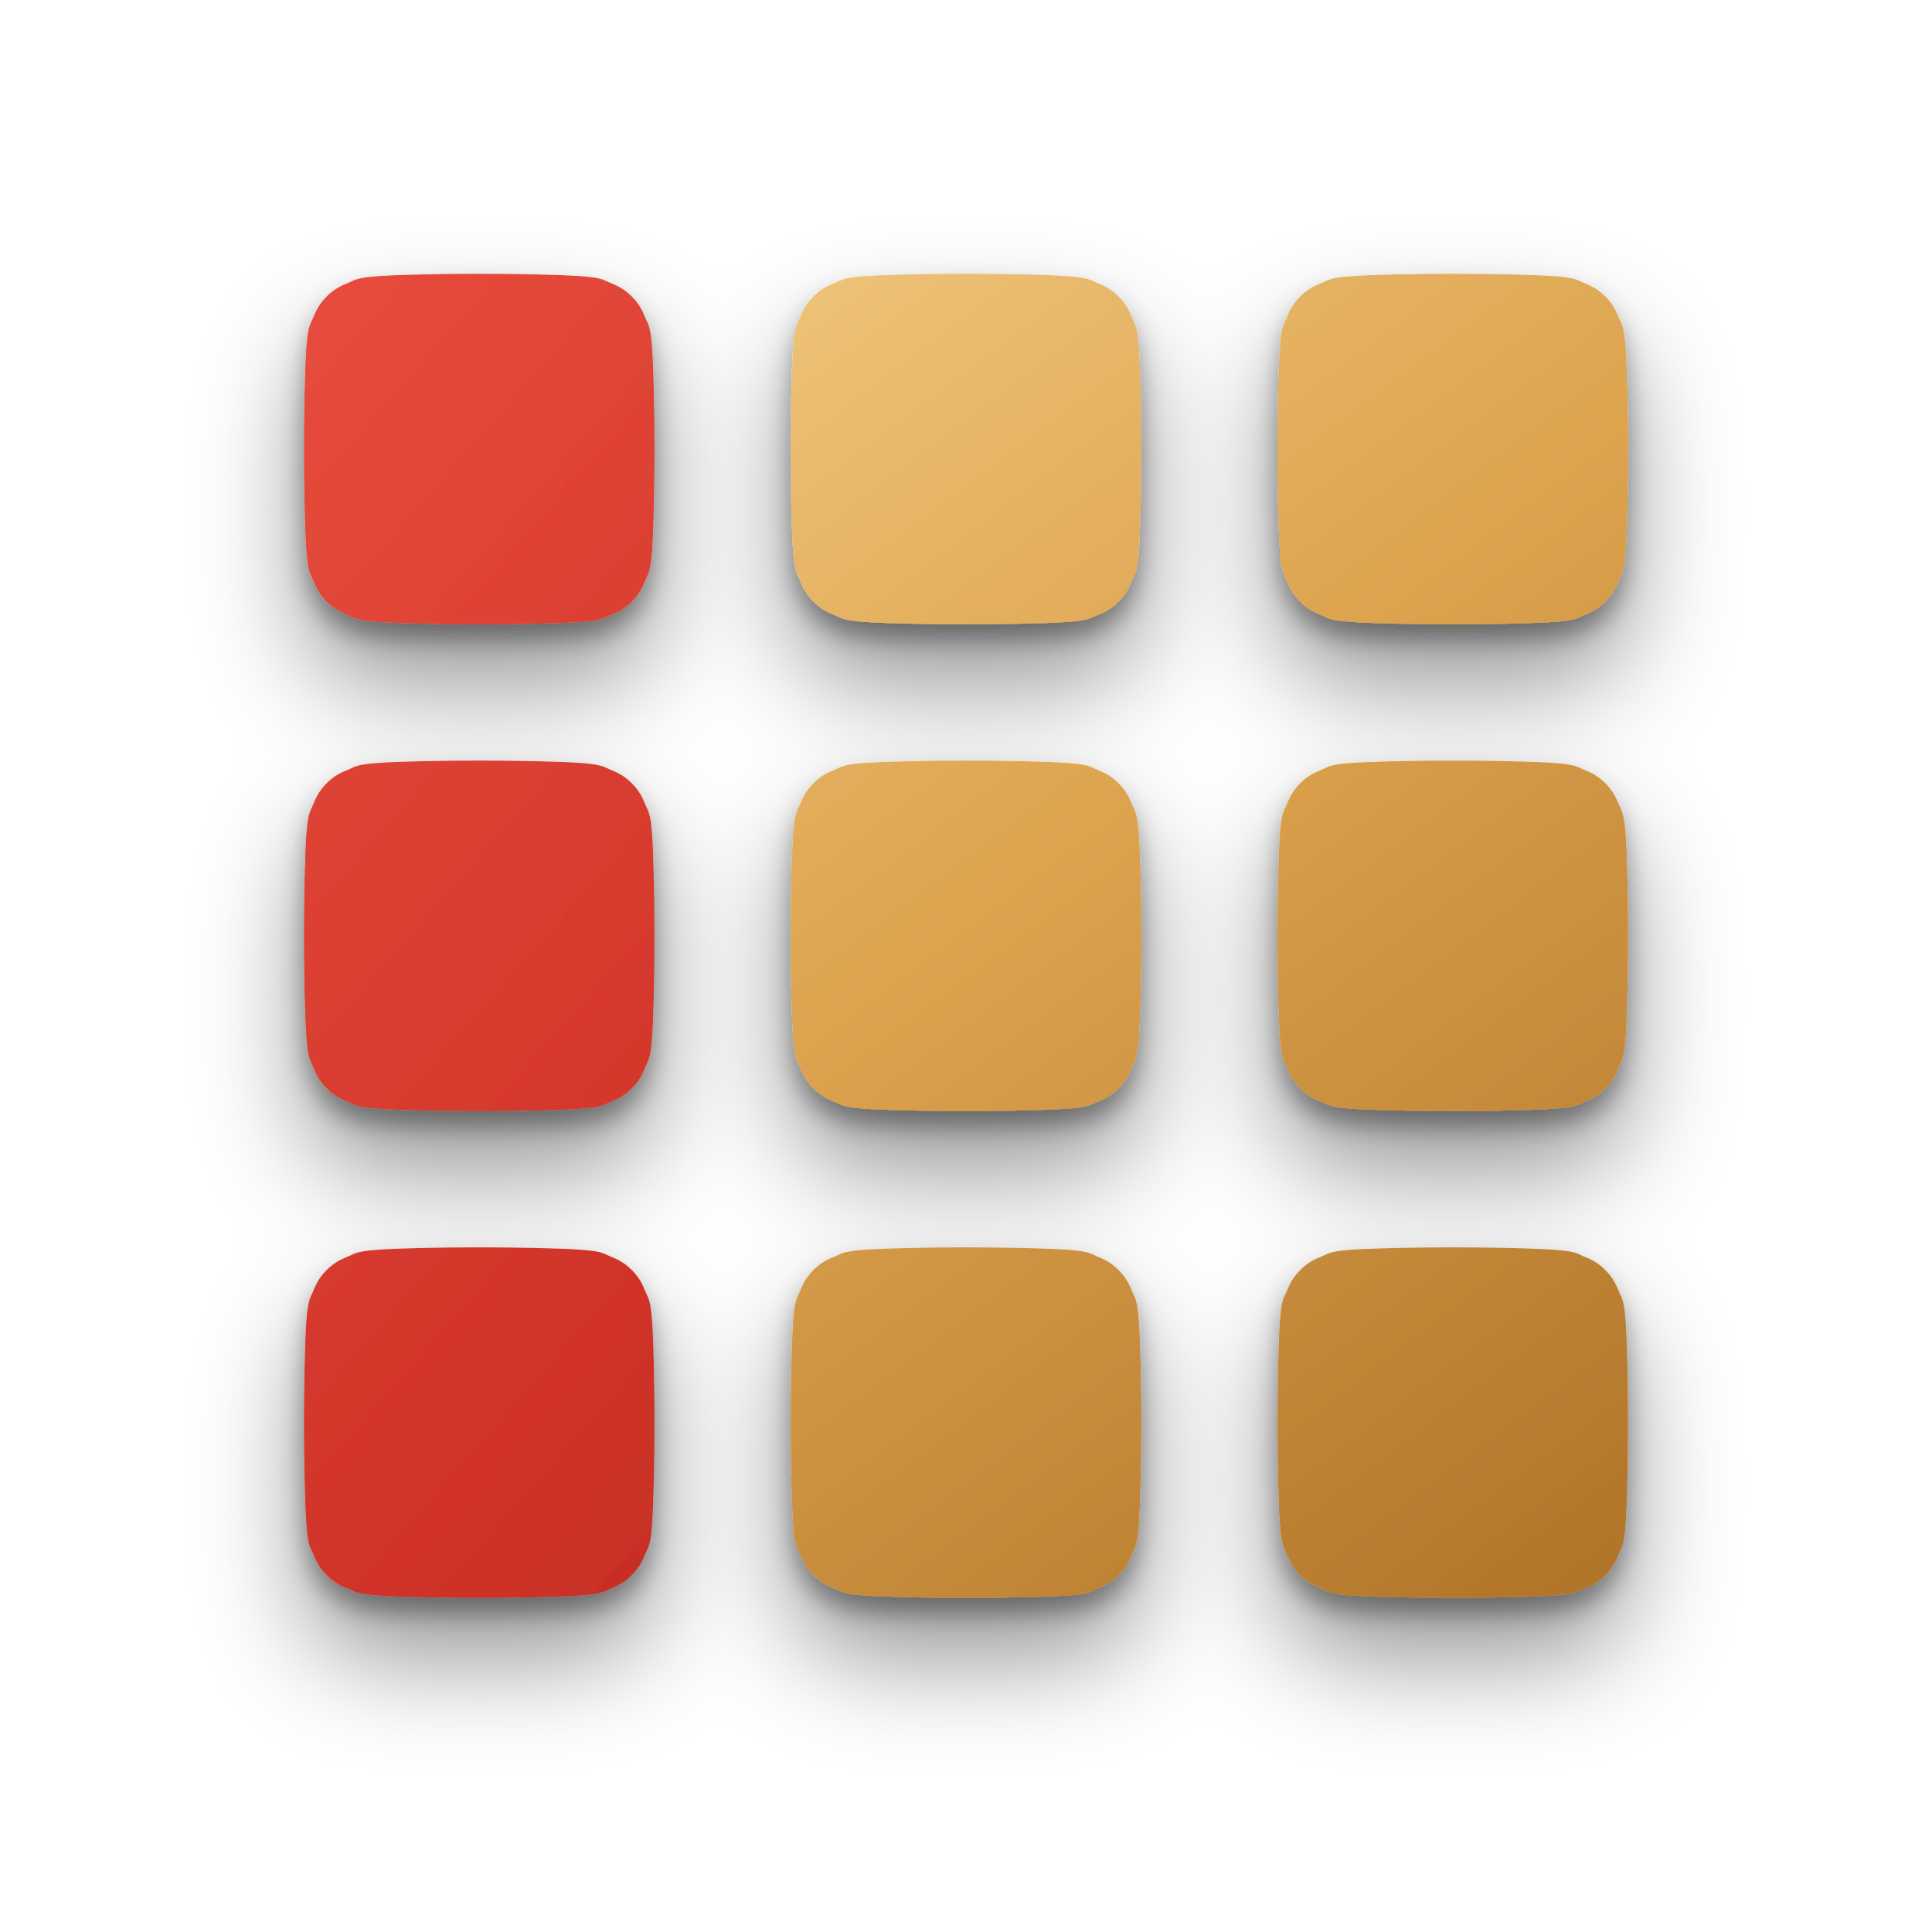
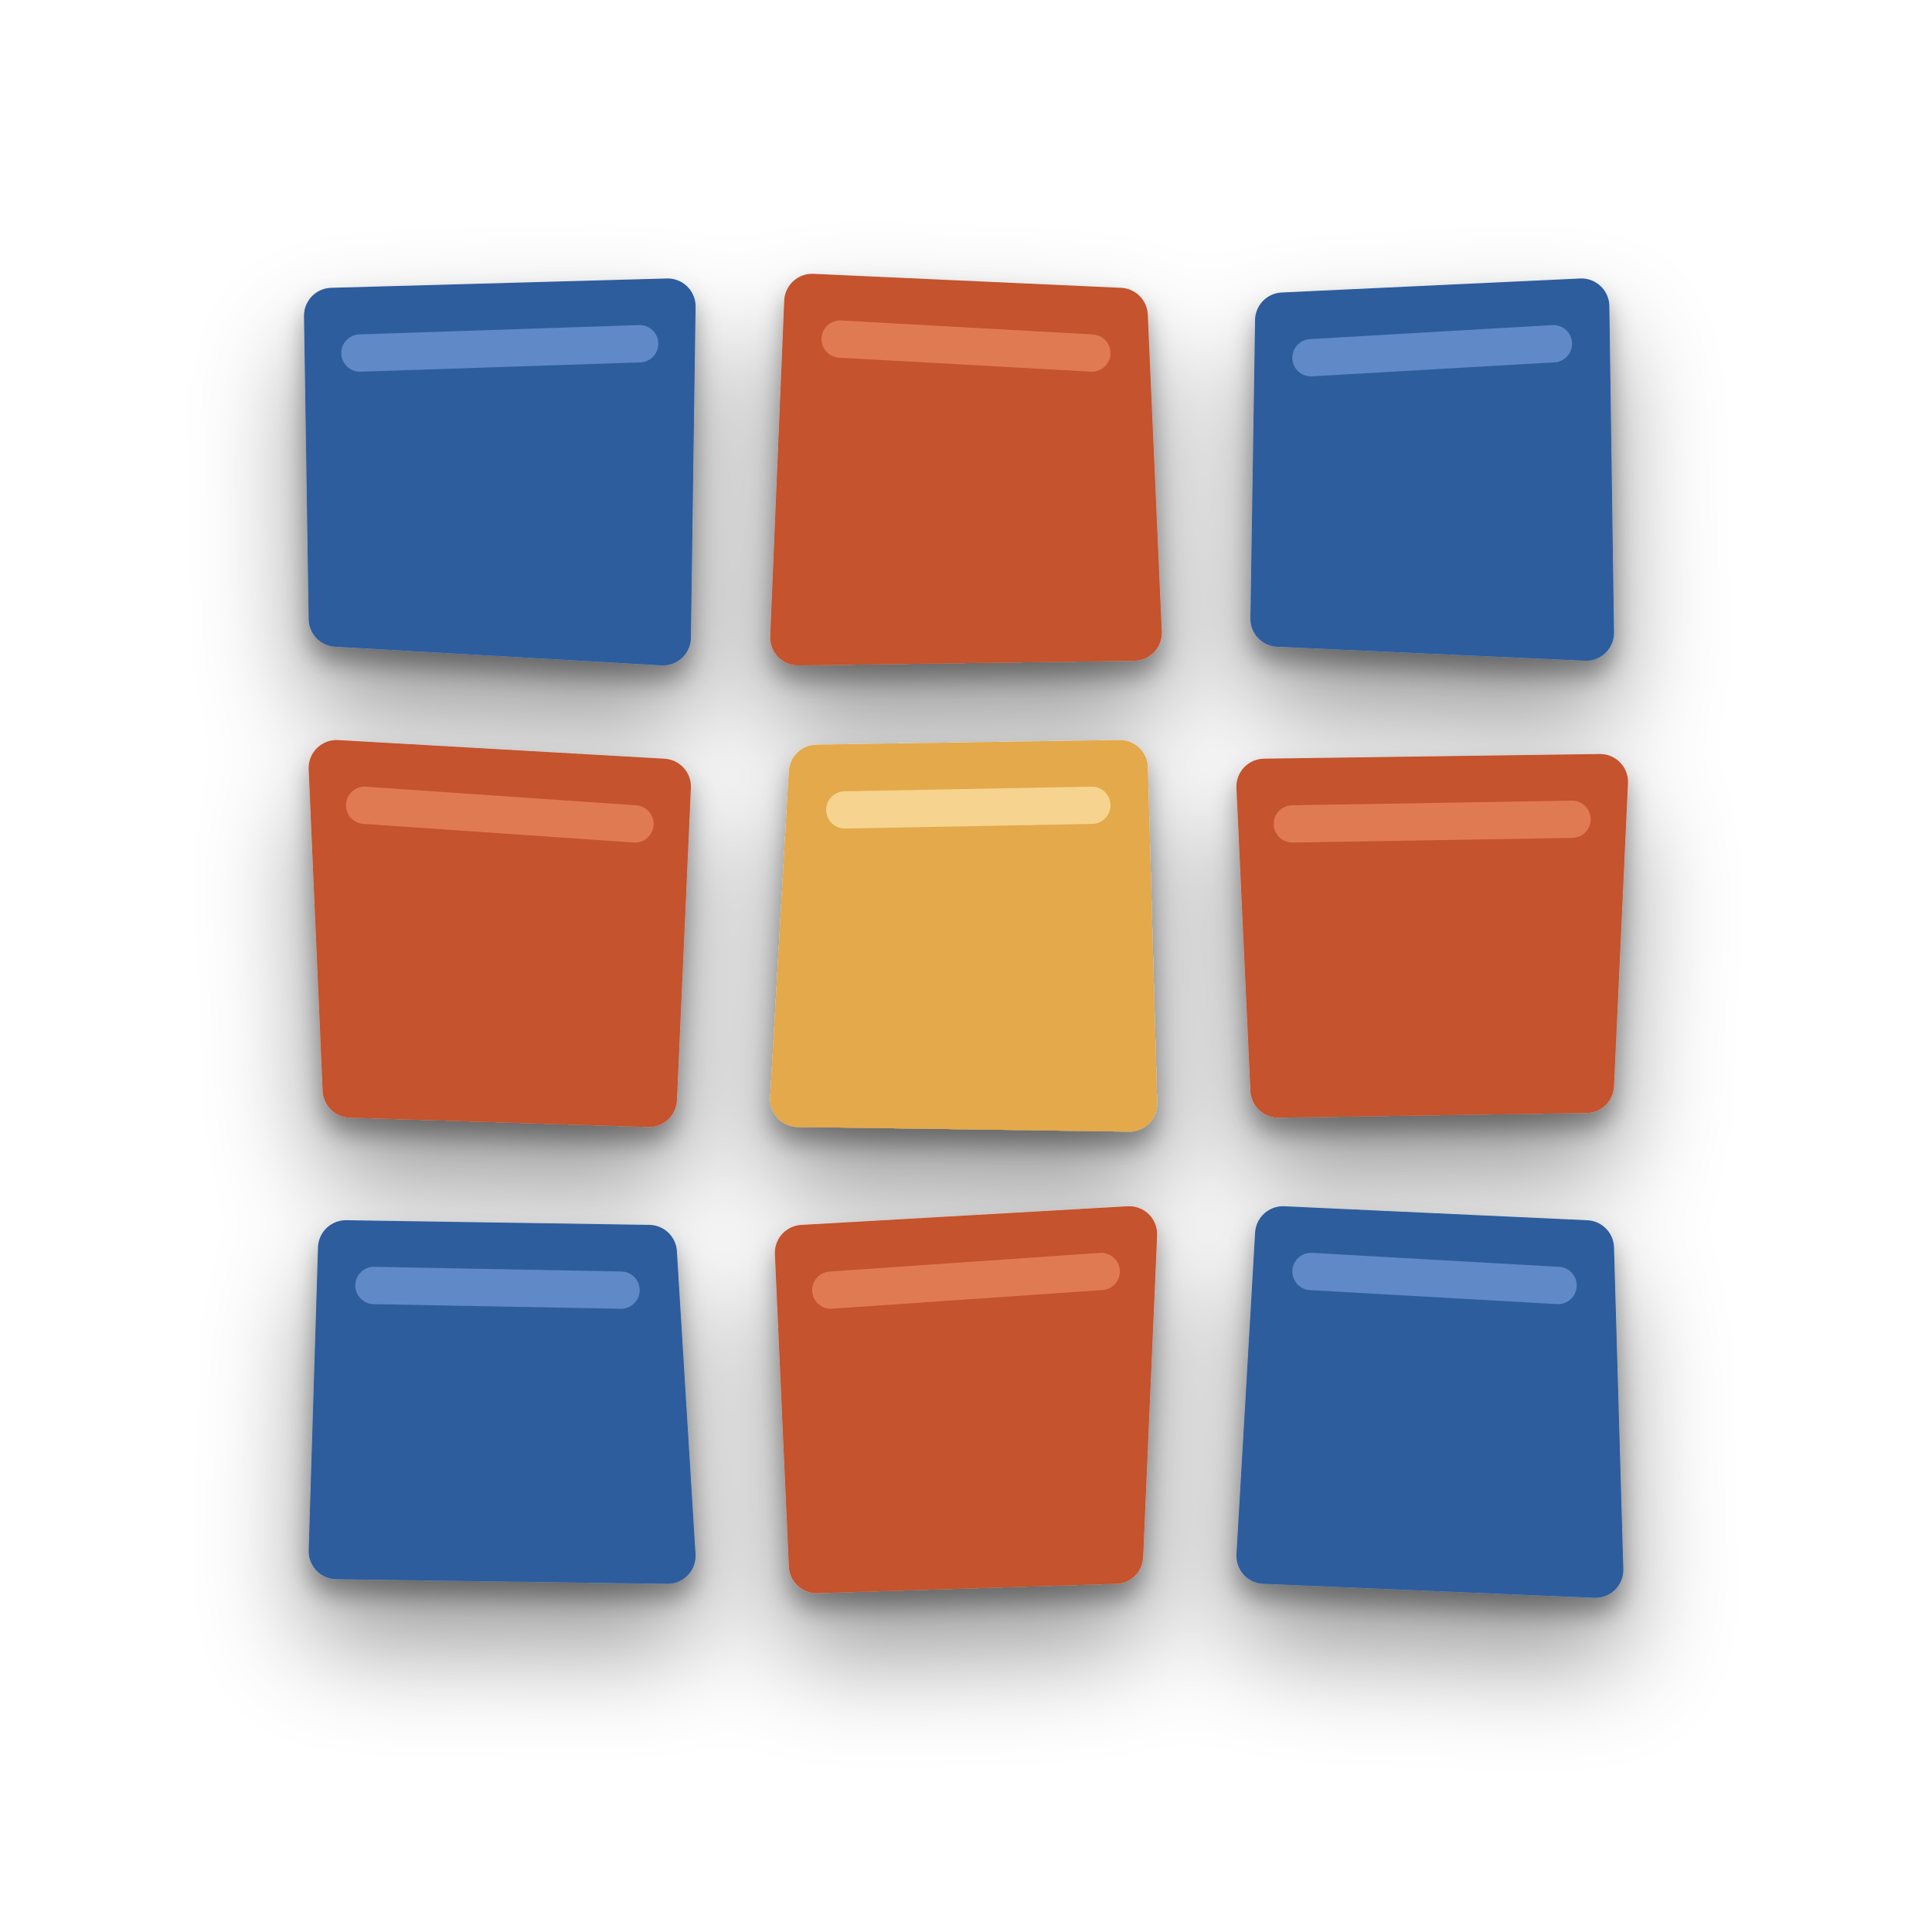
<svg xmlns="http://www.w3.org/2000/svg" viewBox="0 0 256 256" width="256" height="256">
  <defs>
    <linearGradient id="il-bronze" x1="58" y1="58" x2="188" y2="230" gradientUnits="userSpaceOnUse">
      <stop offset="0" stop-color="#F6D38E" />
      <stop offset="0.45" stop-color="#DDA34E" />
      <stop offset="1" stop-color="#A5671F" />
    </linearGradient>
    <linearGradient id="il-crest" x1="48" y1="34" x2="218" y2="184" gradientUnits="userSpaceOnUse">
      <stop offset="0" stop-color="#EE5442" />
      <stop offset="0.55" stop-color="#CF3228" />
      <stop offset="1" stop-color="#9E1F18" />
    </linearGradient>
    <filter id="il-drop" filterUnits="userSpaceOnUse" x="-20" y="-20" width="296" height="300">
      <feGaussianBlur in="SourceAlpha" stdDeviation="7" result="b1" />
      <feOffset in="b1" dy="8" result="o1" />
      <feComponentTransfer in="o1" result="s1">
        <feFuncA type="linear" slope="0.42" />
      </feComponentTransfer>
      <feGaussianBlur in="SourceAlpha" stdDeviation="1.6" result="b2" />
      <feOffset in="b2" dy="2" result="o2" />
      <feComponentTransfer in="o2" result="s2">
        <feFuncA type="linear" slope="0.35" />
      </feComponentTransfer>
      <feMerge>
        <feMergeNode in="s1" />
        <feMergeNode in="s2" />
        <feMergeNode in="SourceGraphic" />
      </feMerge>
    </filter>
  </defs>
  <g filter="url(#il-drop)">
-     <g transform="translate(128 124) scale(1.29) translate(-128.00 -128.00)">
-       <path fill="url(#il-crest)" d="M96 78 C96 81.49 95.92 86.21 95.75 88.48 C95.58 90.76 95.34 90.78 94.99 91.64 C94.65 92.51 94.23 93.11 93.67 93.67 C93.11 94.23 92.51 94.65 91.64 94.99 C90.78 95.34 90.76 95.58 88.48 95.75 C86.21 95.92 81.49 96 78 96 C74.51 96 69.79 95.92 67.52 95.75 C65.24 95.58 65.22 95.34 64.36 94.99 C63.49 94.65 62.89 94.23 62.33 93.67 C61.77 93.11 61.35 92.51 61.01 91.64 C60.66 90.78 60.42 90.76 60.25 88.48 C60.08 86.21 60 81.49 60 78 C60 74.51 60.08 69.79 60.25 67.52 C60.42 65.24 60.66 65.22 61.01 64.36 C61.35 63.49 61.77 62.89 62.33 62.33 C62.89 61.77 63.49 61.35 64.36 61.01 C65.22 60.66 65.24 60.42 67.52 60.25 C69.79 60.08 74.51 60 78 60 C81.49 60 86.21 60.08 88.48 60.25 C90.76 60.42 90.78 60.66 91.64 61.01 C92.51 61.35 93.11 61.77 93.67 62.33 C94.23 62.89 94.65 63.49 94.99 64.36 C95.34 65.22 95.58 65.24 95.75 67.52 C95.92 69.79 96 74.51 96 78 Z" />
-       <path fill="url(#il-bronze)" d="M146 78 C146 81.49 145.92 86.21 145.75 88.48 C145.58 90.76 145.34 90.78 144.99 91.64 C144.65 92.51 144.23 93.11 143.67 93.67 C143.11 94.23 142.51 94.65 141.64 94.99 C140.78 95.34 140.76 95.58 138.48 95.75 C136.21 95.92 131.49 96 128 96 C124.51 96 119.79 95.92 117.52 95.75 C115.24 95.58 115.22 95.34 114.36 94.99 C113.49 94.65 112.89 94.23 112.33 93.67 C111.77 93.11 111.35 92.51 111.01 91.64 C110.66 90.78 110.42 90.76 110.25 88.48 C110.08 86.21 110 81.49 110 78 C110 74.51 110.08 69.79 110.25 67.52 C110.42 65.24 110.66 65.22 111.01 64.36 C111.35 63.49 111.77 62.89 112.33 62.33 C112.89 61.77 113.49 61.35 114.36 61.01 C115.22 60.66 115.24 60.42 117.52 60.25 C119.79 60.08 124.51 60 128 60 C131.49 60 136.21 60.08 138.48 60.25 C140.76 60.42 140.78 60.66 141.64 61.01 C142.51 61.35 143.11 61.77 143.67 62.33 C144.23 62.89 144.65 63.49 144.99 64.36 C145.34 65.22 145.58 65.24 145.75 67.52 C145.92 69.79 146 74.51 146 78 Z" />
-       <path fill="url(#il-bronze)" d="M196 78 C196 81.49 195.92 86.21 195.75 88.48 C195.58 90.76 195.34 90.78 194.99 91.64 C194.65 92.51 194.23 93.11 193.67 93.67 C193.11 94.23 192.51 94.65 191.64 94.99 C190.78 95.34 190.76 95.58 188.48 95.75 C186.21 95.92 181.49 96 178 96 C174.51 96 169.79 95.92 167.52 95.75 C165.24 95.58 165.22 95.34 164.36 94.99 C163.49 94.65 162.89 94.23 162.33 93.67 C161.77 93.11 161.35 92.51 161.01 91.64 C160.66 90.78 160.42 90.76 160.25 88.48 C160.08 86.21 160 81.49 160 78 C160 74.51 160.08 69.79 160.25 67.52 C160.42 65.24 160.66 65.22 161.01 64.36 C161.35 63.49 161.77 62.89 162.33 62.33 C162.89 61.77 163.49 61.35 164.36 61.01 C165.22 60.66 165.24 60.42 167.52 60.25 C169.79 60.08 174.51 60 178 60 C181.49 60 186.21 60.08 188.48 60.25 C190.76 60.42 190.78 60.66 191.64 61.01 C192.51 61.35 193.11 61.77 193.67 62.33 C194.23 62.89 194.65 63.49 194.99 64.36 C195.34 65.22 195.58 65.24 195.75 67.52 C195.92 69.79 196 74.51 196 78 Z" />
-       <path fill="url(#il-crest)" d="M96 128 C96 131.49 95.92 136.21 95.75 138.48 C95.58 140.76 95.34 140.78 94.99 141.64 C94.65 142.51 94.23 143.11 93.67 143.67 C93.11 144.23 92.51 144.65 91.64 144.99 C90.78 145.34 90.76 145.58 88.48 145.75 C86.21 145.92 81.49 146 78 146 C74.51 146 69.79 145.92 67.52 145.75 C65.24 145.58 65.22 145.34 64.36 144.99 C63.49 144.65 62.89 144.23 62.33 143.67 C61.77 143.11 61.35 142.51 61.01 141.64 C60.66 140.78 60.42 140.76 60.25 138.48 C60.08 136.21 60 131.49 60 128 C60 124.51 60.08 119.79 60.25 117.52 C60.42 115.24 60.66 115.22 61.01 114.36 C61.35 113.49 61.77 112.89 62.33 112.33 C62.89 111.77 63.49 111.35 64.36 111.01 C65.22 110.66 65.24 110.42 67.52 110.25 C69.79 110.08 74.51 110 78 110 C81.49 110 86.21 110.08 88.48 110.25 C90.76 110.42 90.78 110.66 91.64 111.01 C92.51 111.35 93.11 111.77 93.67 112.33 C94.23 112.89 94.65 113.49 94.99 114.36 C95.34 115.22 95.58 115.24 95.75 117.52 C95.92 119.79 96 124.51 96 128 Z" />
-       <path fill="url(#il-bronze)" d="M146 128 C146 131.49 145.92 136.21 145.75 138.48 C145.58 140.76 145.34 140.78 144.99 141.64 C144.65 142.51 144.23 143.11 143.67 143.67 C143.11 144.23 142.51 144.65 141.64 144.99 C140.78 145.34 140.76 145.58 138.48 145.75 C136.21 145.92 131.49 146 128 146 C124.51 146 119.79 145.92 117.52 145.75 C115.24 145.58 115.22 145.34 114.36 144.99 C113.49 144.65 112.89 144.23 112.33 143.67 C111.77 143.11 111.35 142.51 111.01 141.64 C110.66 140.78 110.42 140.76 110.25 138.48 C110.08 136.21 110 131.49 110 128 C110 124.51 110.08 119.79 110.25 117.52 C110.42 115.24 110.66 115.22 111.01 114.36 C111.35 113.49 111.77 112.89 112.33 112.33 C112.89 111.77 113.49 111.35 114.36 111.01 C115.22 110.66 115.24 110.42 117.52 110.25 C119.79 110.08 124.51 110 128 110 C131.49 110 136.21 110.08 138.48 110.25 C140.76 110.42 140.78 110.66 141.64 111.01 C142.51 111.35 143.11 111.77 143.67 112.33 C144.23 112.89 144.65 113.49 144.99 114.36 C145.34 115.22 145.58 115.24 145.75 117.52 C145.92 119.79 146 124.51 146 128 Z" />
-       <path fill="url(#il-bronze)" d="M196 128 C196 131.49 195.92 136.21 195.75 138.48 C195.58 140.76 195.34 140.78 194.99 141.64 C194.65 142.51 194.23 143.11 193.67 143.67 C193.11 144.23 192.51 144.65 191.64 144.99 C190.78 145.34 190.76 145.58 188.48 145.75 C186.21 145.92 181.49 146 178 146 C174.51 146 169.79 145.92 167.52 145.75 C165.24 145.58 165.22 145.34 164.36 144.99 C163.49 144.65 162.89 144.23 162.33 143.67 C161.77 143.11 161.35 142.51 161.01 141.64 C160.66 140.78 160.42 140.76 160.25 138.48 C160.08 136.21 160 131.49 160 128 C160 124.51 160.08 119.79 160.25 117.52 C160.42 115.24 160.66 115.22 161.01 114.36 C161.35 113.49 161.77 112.89 162.33 112.33 C162.89 111.77 163.49 111.35 164.36 111.01 C165.22 110.66 165.24 110.42 167.52 110.25 C169.79 110.08 174.51 110 178 110 C181.49 110 186.21 110.08 188.48 110.25 C190.76 110.42 190.78 110.66 191.64 111.01 C192.51 111.35 193.11 111.77 193.67 112.33 C194.23 112.89 194.65 113.49 194.99 114.36 C195.34 115.22 195.58 115.24 195.75 117.52 C195.92 119.79 196 124.51 196 128 Z" />
-       <path fill="url(#il-crest)" d="M96 178 C96 181.49 95.92 186.21 95.75 188.48 C95.58 190.76 95.34 190.78 94.99 191.64 C94.65 192.51 94.23 193.11 93.67 193.67 C93.11 194.23 92.51 194.65 91.64 194.99 C90.78 195.34 90.76 195.58 88.48 195.75 C86.21 195.92 81.49 196 78 196 C74.51 196 69.79 195.92 67.52 195.75 C65.24 195.58 65.22 195.34 64.36 194.99 C63.49 194.65 62.89 194.23 62.33 193.67 C61.77 193.11 61.35 192.51 61.01 191.64 C60.66 190.78 60.42 190.76 60.25 188.48 C60.08 186.21 60 181.49 60 178 C60 174.51 60.08 169.79 60.25 167.52 C60.42 165.24 60.66 165.22 61.01 164.36 C61.35 163.49 61.77 162.89 62.33 162.33 C62.89 161.77 63.49 161.35 64.36 161.01 C65.22 160.66 65.24 160.42 67.52 160.25 C69.79 160.08 74.51 160 78 160 C81.49 160 86.21 160.08 88.48 160.25 C90.76 160.42 90.78 160.66 91.64 161.01 C92.51 161.35 93.11 161.77 93.67 162.33 C94.23 162.89 94.65 163.49 94.99 164.36 C95.34 165.22 95.58 165.24 95.75 167.52 C95.92 169.79 96 174.51 96 178 Z" />
-       <path fill="url(#il-bronze)" d="M146 178 C146 181.49 145.92 186.21 145.75 188.48 C145.58 190.76 145.34 190.78 144.99 191.64 C144.65 192.51 144.23 193.11 143.67 193.67 C143.11 194.23 142.51 194.65 141.64 194.99 C140.78 195.34 140.76 195.58 138.48 195.75 C136.21 195.92 131.49 196 128 196 C124.51 196 119.79 195.92 117.52 195.75 C115.24 195.58 115.22 195.34 114.36 194.99 C113.49 194.65 112.89 194.23 112.33 193.67 C111.77 193.11 111.35 192.51 111.01 191.64 C110.66 190.78 110.42 190.76 110.25 188.48 C110.08 186.21 110 181.49 110 178 C110 174.51 110.08 169.79 110.25 167.52 C110.42 165.24 110.66 165.22 111.01 164.36 C111.35 163.49 111.77 162.89 112.33 162.33 C112.89 161.77 113.49 161.35 114.36 161.01 C115.22 160.66 115.24 160.42 117.52 160.25 C119.79 160.08 124.51 160 128 160 C131.49 160 136.21 160.08 138.48 160.25 C140.76 160.42 140.78 160.66 141.64 161.01 C142.51 161.35 143.11 161.77 143.67 162.33 C144.23 162.89 144.65 163.49 144.99 164.36 C145.34 165.22 145.58 165.24 145.75 167.52 C145.92 169.79 146 174.51 146 178 Z" />
-       <path fill="url(#il-bronze)" d="M196 178 C196 181.49 195.92 186.21 195.75 188.48 C195.58 190.76 195.34 190.78 194.99 191.64 C194.65 192.51 194.23 193.11 193.67 193.67 C193.11 194.23 192.51 194.65 191.64 194.99 C190.78 195.34 190.76 195.58 188.48 195.75 C186.21 195.92 181.49 196 178 196 C174.51 196 169.79 195.92 167.52 195.75 C165.24 195.58 165.22 195.34 164.36 194.99 C163.49 194.65 162.89 194.23 162.33 193.67 C161.77 193.11 161.35 192.51 161.01 191.64 C160.66 190.78 160.42 190.76 160.25 188.48 C160.08 186.21 160 181.49 160 178 C160 174.51 160.08 169.79 160.25 167.52 C160.42 165.24 160.66 165.22 161.01 164.36 C161.35 163.49 161.77 162.89 162.33 162.33 C162.89 161.77 163.49 161.35 164.36 161.01 C165.22 160.66 165.24 160.42 167.52 160.25 C169.79 160.08 174.51 160 178 160 C181.49 160 186.21 160.08 188.48 160.25 C190.76 160.42 190.78 160.66 191.64 161.01 C192.51 161.35 193.11 161.77 193.67 162.33 C194.23 162.89 194.65 163.49 194.99 164.36 C195.34 165.22 195.58 165.24 195.75 167.52 C195.92 169.79 196 174.51 196 178 Z" />
+     <g transform="translate(128 124) scale(1.2355) translate(-128.00 -128.00)">
+       <path fill="#2F5D9E" stroke="#2F5D9E" stroke-width="6" stroke-linejoin="round" d="M60.0 61.5 L96.0 60.5 L95.5 96.0 L60.5 94.0 Z" />
+       <path fill="none" stroke="#5E8AC7" stroke-width="4" stroke-linecap="round" d="M63.0 65.5 L93.0 64.5" />
+       <path fill="#C4522E" stroke="#C4522E" stroke-width="6" stroke-linejoin="round" d="M111.5 60.0 L144.5 61.5 L146.0 95.5 L110.0 96.0 Z" />
+       <path fill="none" stroke="#E07A52" stroke-width="4" stroke-linecap="round" d="M114.5 64.0 L141.5 65.5" />
+       <path fill="#2F5D9E" stroke="#2F5D9E" stroke-width="6" stroke-linejoin="round" d="M162.0 62.0 L194.0 60.5 L194.5 95.5 L161.5 94.0 Z" />
+       <path fill="none" stroke="#5E8AC7" stroke-width="4" stroke-linecap="round" d="M165.0 66.0 L191.0 64.5" />
+       <path fill="#C4522E" stroke="#C4522E" stroke-width="6" stroke-linejoin="round" d="M60.5 110.0 L95.5 112.0 L94.0 145.5 L62.0 144.5 Z" />
+       <path fill="none" stroke="#E07A52" stroke-width="4" stroke-linecap="round" d="M63.5 114.0 L92.5 116.0" />
+       <path fill="#E3A94C" stroke="#E3A94C" stroke-width="6" stroke-linejoin="round" d="M112.0 110.5 L144.5 110.0 L145.5 146.0 L110.0 145.5 Z" />
+       <path fill="none" stroke="#F6D38E" stroke-width="4" stroke-linecap="round" d="M115.0 114.5 L141.5 114.0" />
+       <path fill="#C4522E" stroke="#C4522E" stroke-width="6" stroke-linejoin="round" d="M160.0 112.0 L196.0 111.5 L194.5 144.0 L161.5 144.5 Z" />
+       <path fill="none" stroke="#E07A52" stroke-width="4" stroke-linecap="round" d="M163.0 116.0 L193.0 115.5" />
+       <path fill="#2F5D9E" stroke="#2F5D9E" stroke-width="6" stroke-linejoin="round" d="M61.5 161.5 L94.0 162.0 L96.0 194.5 L60.5 194.0 Z" />
+       <path fill="none" stroke="#5E8AC7" stroke-width="4" stroke-linecap="round" d="M64.5 165.5 L91.0 166.0" />
+       <path fill="#C4522E" stroke="#C4522E" stroke-width="6" stroke-linejoin="round" d="M110.5 162.0 L145.5 160.0 L144.0 194.5 L112.0 195.5 Z" />
+       <path fill="none" stroke="#E07A52" stroke-width="4" stroke-linecap="round" d="M113.5 166.0 L142.5 164.0" />
+       <path fill="#2F5D9E" stroke="#2F5D9E" stroke-width="6" stroke-linejoin="round" d="M162.0 160.0 L194.5 161.5 L195.5 196.0 L160.0 194.5 Z" />
+       <path fill="none" stroke="#5E8AC7" stroke-width="4" stroke-linecap="round" d="M165.0 164.0 L191.5 165.5" />
    </g>
  </g>
</svg>
